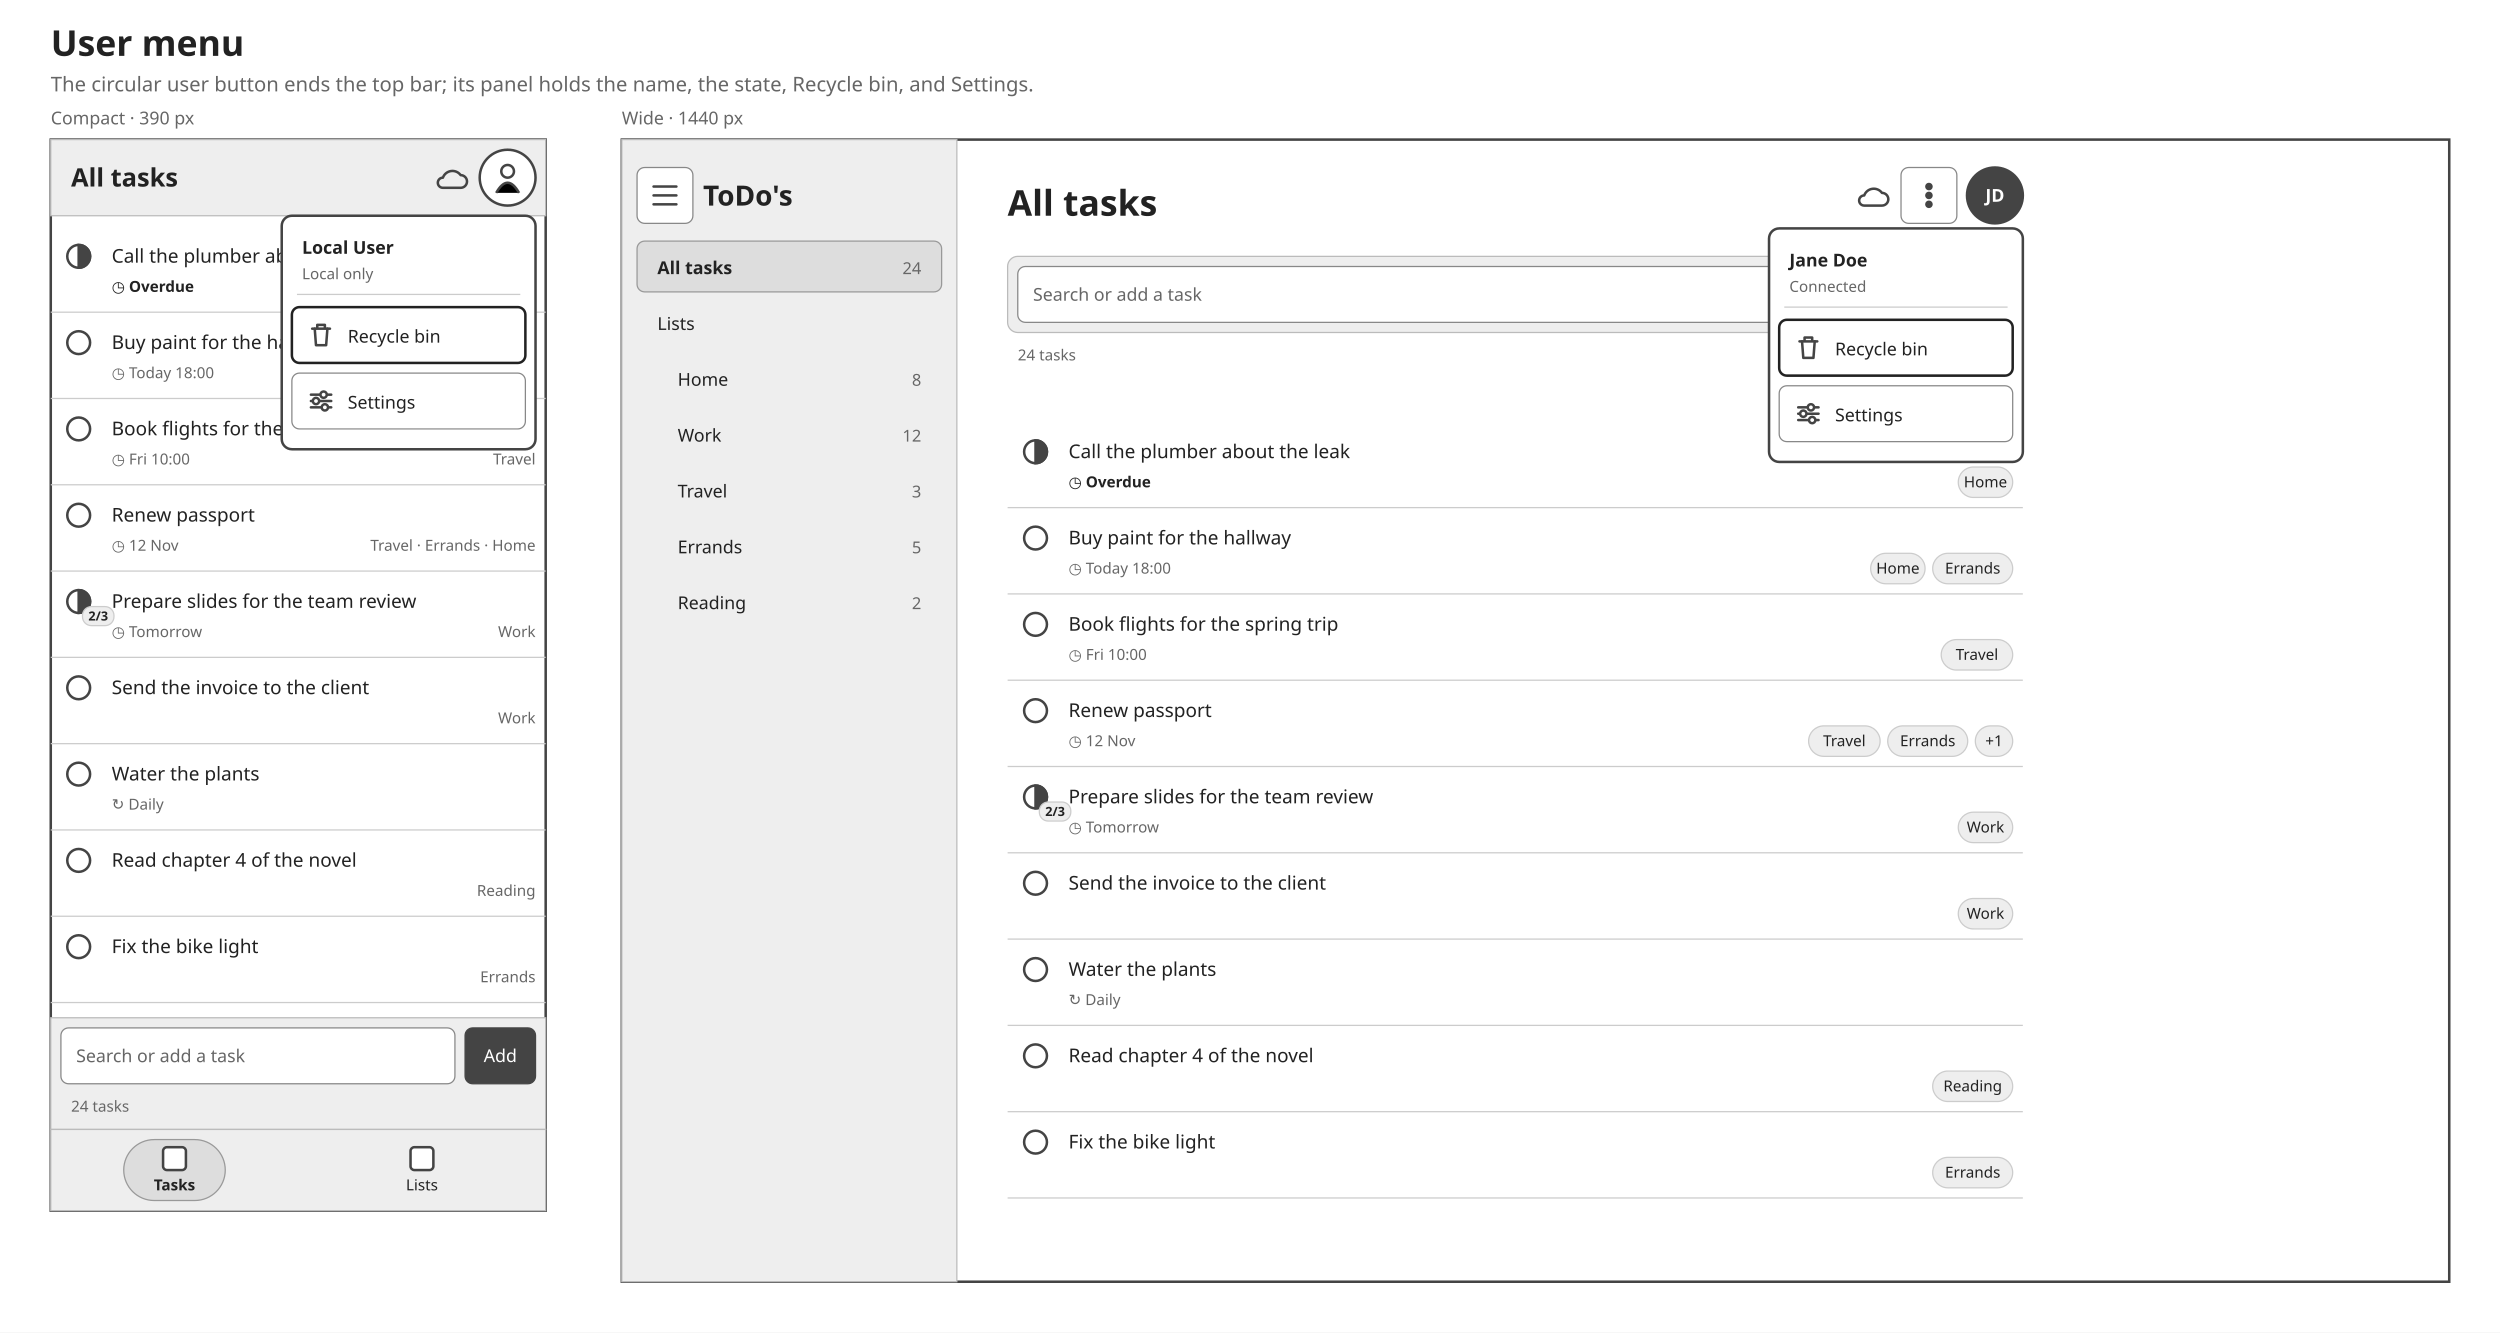
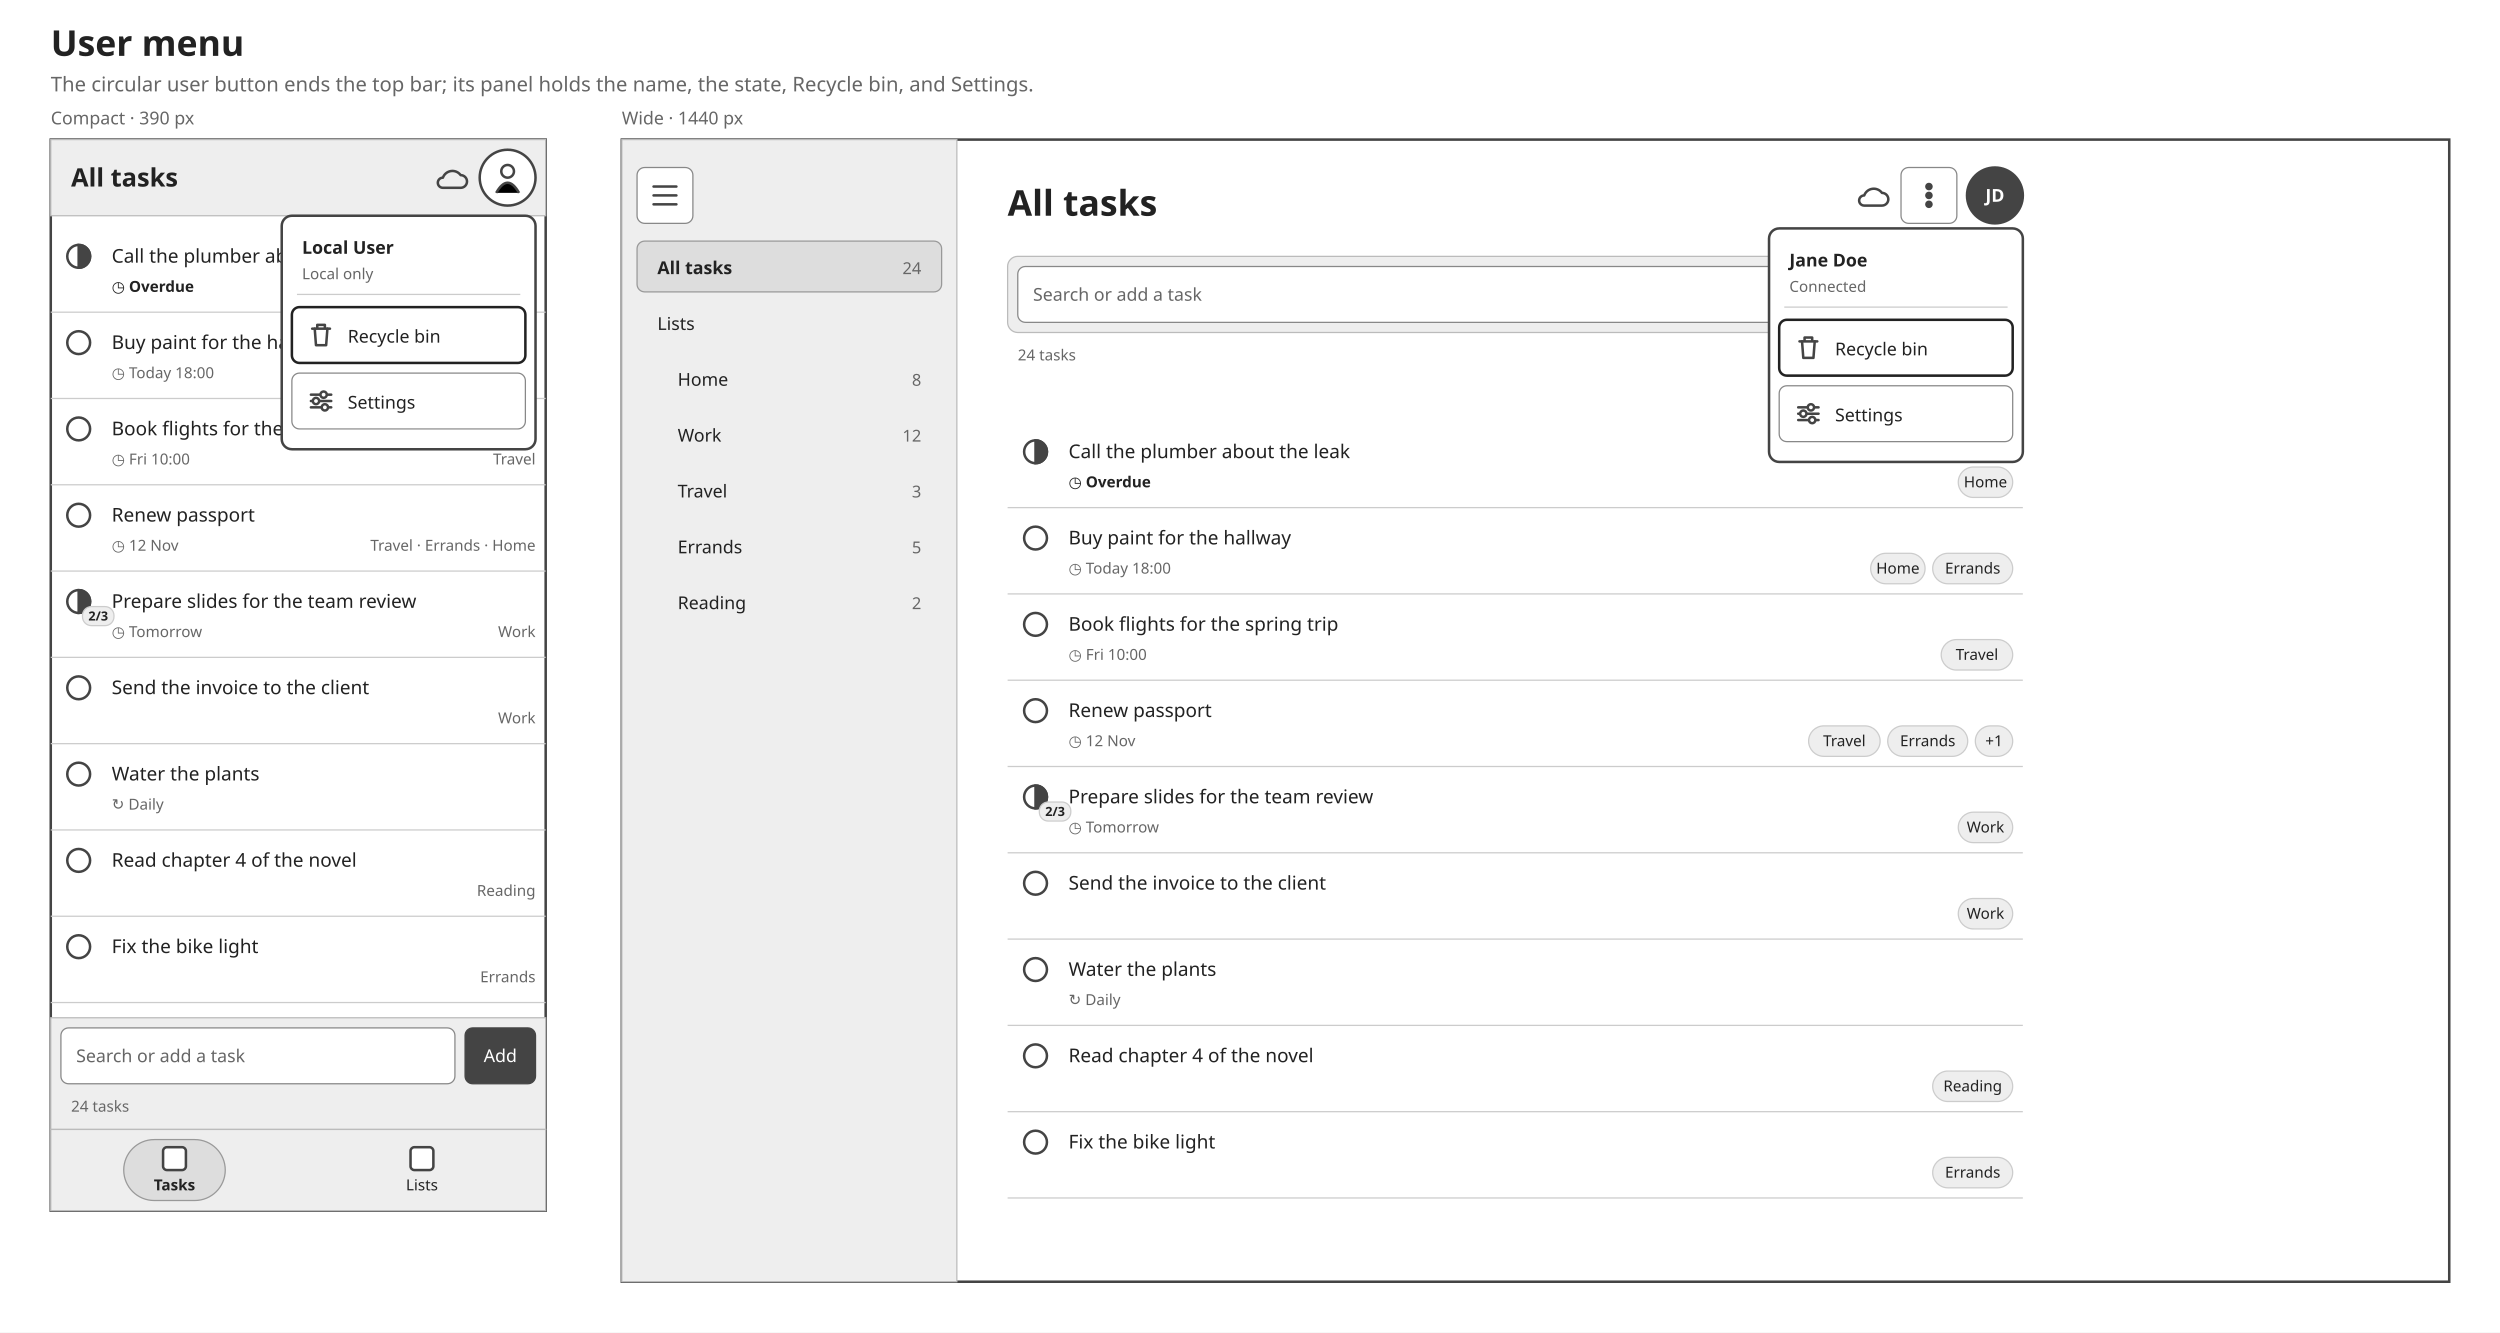
<svg xmlns="http://www.w3.org/2000/svg" width="1970" height="1050" viewBox="0 0 1970 1050">
  <style>
text { font-family: sans-serif; fill: #222222; }
.muted { fill: #666666; }
.on-primary { fill: #ffffff; }
.bold { font-weight: bold; }
rect.frame { fill: #ffffff; stroke: #444444; stroke-width: 2; }
.bar { fill: #eeeeee; stroke: #bbbbbb; }
.box { fill: #f5f5f5; stroke: #bbbbbb; }
.control { fill: #ffffff; stroke: #888888; }
.disabled { fill: #f5f5f5; stroke: #cccccc; }
.primary { fill: #444444; stroke: #444444; }
.selected { fill: #dddddd; stroke: #999999; }
.chip { fill: #eeeeee; stroke: #cccccc; }
.signal { fill: #ffffff; stroke: #222222; stroke-width: 2; }
.scrim { fill: #888888; fill-opacity: 0.5; }
.rule { stroke: #cccccc; }
.drop { stroke: #222222; stroke-width: 3; }
.icon { fill: #ffffff; stroke: #444444; stroke-width: 2; }
.icon-fill { fill: #444444; stroke: #444444; stroke-width: 2; }
.icon-mark { fill: none; stroke: #ffffff; stroke-width: 2; }
.icon-line { stroke: #444444; stroke-width: 2; }
.icon-line-open { fill: none; stroke: #444444; stroke-width: 2; stroke-linecap: round; stroke-linejoin: round; }
.tooltip { fill: #222222; stroke: #222222; }
  </style>
  <rect x="0" y="0" width="1970" height="1050" fill="#ffffff" />
  <text x="40" y="44" font-size="28" class="bold">User menu</text>
  <text x="40" y="72" font-size="16" class="muted">The circular user button ends the top bar; its panel holds the name, the state, Recycle bin, and Settings.</text>
  <text x="40" y="98" font-size="14" class="muted">Compact · 390 px</text>
  <text x="490" y="98" font-size="14" class="muted">Wide · 1440 px</text>
  <g class="frame" data-width="390" data-height="844" transform="translate(40 110)">
    <rect x="0" y="0" width="390" height="844" rx="0" class="frame" />
    <rect x="0" y="0" width="390" height="60" rx="0" class="bar" />
    <circle cx="360" cy="30" r="22" class="icon" />
    <circle cx="360" cy="25" r="5" class="icon" />
    <path d="M 351 42 Q 360 26 369 42" class="icon-line" />
    <path d="M 309 38 H 323 A 5 5 0 0 0 323 28 A 8 8 0 0 0 309 30 A 4 4 0 0 0 309 38 Z" class="icon-line-open" />
    <text x="16" y="37" font-size="20" class="bold">All tasks</text>
    <line x1="0" y1="136" x2="390" y2="136" class="rule" />
    <circle cx="22" cy="92" r="9" class="icon" />
    <path d="M22 83 A9 9 0 0 1 22 101 Z" class="icon-fill" />
    <text x="48" y="97" font-size="15">Call the plumber about the leak</text>
    <text x="48" y="120" font-size="12" class="bold">◷ Overdue</text>
    <text x="382" y="120" font-size="12" class="muted" text-anchor="end">Home</text>
    <line x1="0" y1="204" x2="390" y2="204" class="rule" />
    <circle cx="22" cy="160" r="9" class="icon" />
    <text x="48" y="165" font-size="15">Buy paint for the hallway</text>
    <text x="48" y="188" font-size="12" class="muted">◷ Today 18:00</text>
    <text x="382" y="188" font-size="12" class="muted" text-anchor="end">Home · Errands</text>
    <line x1="0" y1="272" x2="390" y2="272" class="rule" />
    <circle cx="22" cy="228" r="9" class="icon" />
    <text x="48" y="233" font-size="15">Book flights for the spring trip</text>
    <text x="48" y="256" font-size="12" class="muted">◷ Fri 10:00</text>
    <text x="382" y="256" font-size="12" class="muted" text-anchor="end">Travel</text>
    <line x1="0" y1="340" x2="390" y2="340" class="rule" />
    <circle cx="22" cy="296" r="9" class="icon" />
    <text x="48" y="301" font-size="15">Renew passport</text>
    <text x="48" y="324" font-size="12" class="muted">◷ 12 Nov</text>
    <text x="382" y="324" font-size="12" class="muted" text-anchor="end">Travel · Errands · Home</text>
    <line x1="0" y1="408" x2="390" y2="408" class="rule" />
    <circle cx="22" cy="364" r="9" class="icon" />
    <path d="M22 355 A9 9 0 0 1 22 373 Z" class="icon-fill" />
    <rect x="25" y="368" width="24.8" height="15" rx="7" class="chip" />
    <text x="37.4" y="379" font-size="10" class="bold" text-anchor="middle">2/3</text>
    <text x="48" y="369" font-size="15">Prepare slides for the team review</text>
    <text x="48" y="392" font-size="12" class="muted">◷ Tomorrow</text>
    <text x="382" y="392" font-size="12" class="muted" text-anchor="end">Work</text>
    <line x1="0" y1="476" x2="390" y2="476" class="rule" />
    <circle cx="22" cy="432" r="9" class="icon" />
    <text x="48" y="437" font-size="15">Send the invoice to the client</text>
    <text x="382" y="460" font-size="12" class="muted" text-anchor="end">Work</text>
    <line x1="0" y1="544" x2="390" y2="544" class="rule" />
    <circle cx="22" cy="500" r="9" class="icon" />
    <text x="48" y="505" font-size="15">Water the plants</text>
    <text x="48" y="528" font-size="12" class="muted">↻ Daily</text>
    <line x1="0" y1="612" x2="390" y2="612" class="rule" />
    <circle cx="22" cy="568" r="9" class="icon" />
    <text x="48" y="573" font-size="15">Read chapter 4 of the novel</text>
    <text x="382" y="596" font-size="12" class="muted" text-anchor="end">Reading</text>
    <line x1="0" y1="680" x2="390" y2="680" class="rule" />
    <circle cx="22" cy="636" r="9" class="icon" />
    <text x="48" y="641" font-size="15">Fix the bike light</text>
    <text x="382" y="664" font-size="12" class="muted" text-anchor="end">Errands</text>
    <rect x="0" y="692" width="390" height="88" rx="0" class="bar" />
    <rect x="326.48" y="700" width="55.52" height="44" rx="6" class="primary" />
    <text x="354.24" y="726.9" font-size="14" class="on-primary" text-anchor="middle">Add</text>
    <rect x="8" y="700" width="310.48" height="44" rx="6" class="control" />
    <text x="20" y="727" font-size="14" class="muted">Search or add a task</text>
    <text x="16" y="766" font-size="12" class="muted">24 tasks</text>
    <rect x="0" y="780" width="390" height="64" rx="0" class="bar" />
    <rect x="57.5" y="788" width="80" height="48" rx="24" class="selected" />
    <rect x="88.5" y="794" width="18" height="18" rx="3" class="icon" />
    <text x="97.5" y="828" font-size="12" class="bold" text-anchor="middle">Tasks</text>
    <rect x="283.5" y="794" width="18" height="18" rx="3" class="icon" />
    <text x="292.5" y="828" font-size="12" text-anchor="middle">Lists</text>
    <rect x="182" y="60" width="200" height="184" rx="8" class="frame" />
    <text x="198" y="90" font-size="14" class="bold">Local User</text>
    <text x="198" y="110" font-size="12" class="muted">Local only</text>
    <line x1="194" y1="122" x2="370" y2="122" class="rule" />
    <rect x="190" y="132" width="184" height="44" rx="6" class="signal" />
    <path d="M 206 149 H 220 M 210 149 V 146 H 216 V 149" class="icon-line-open" />
    <path d="M 208 149 L 209 162 H 217 L 218 149" class="icon-line-open" />
    <text x="234" y="160" font-size="14">Recycle bin</text>
    <rect x="190" y="184" width="184" height="44" rx="6" class="control" />
    <path d="M 205 201 H 221" class="icon-line-open" />
    <circle cx="215" cy="201" r="2.5" class="icon" />
    <path d="M 205 206 H 221" class="icon-line-open" />
    <circle cx="209" cy="206" r="2.5" class="icon" />
    <path d="M 205 211 H 221" class="icon-line-open" />
    <circle cx="216" cy="211" r="2.5" class="icon" />
    <text x="234" y="212" font-size="14">Settings</text>
  </g>
  <g class="frame" data-width="1440" data-height="900" transform="translate(490 110)">
    <rect x="0" y="0" width="1440" height="900" rx="0" class="frame" />
    <rect x="0" y="0" width="264" height="900" rx="0" class="bar" />
    <rect x="12" y="22" width="44" height="44" rx="6" class="control" />
    <path d="M 25 37 H 43" class="icon-line-open" />
    <path d="M 25 44 H 43" class="icon-line-open" />
    <path d="M 25 51 H 43" class="icon-line-open" />
-     <text x="64" y="52" font-size="22" class="bold">ToDo's</text>
    <rect x="12" y="80" width="240" height="40" rx="6" class="selected" />
    <text x="28" y="106" font-size="14" class="bold">All tasks</text>
    <text x="236" y="106" font-size="13" class="muted" text-anchor="end">24</text>
    <text x="28" y="150" font-size="14">Lists</text>
    <text x="44" y="194" font-size="14">Home</text>
    <text x="236" y="194" font-size="13" class="muted" text-anchor="end">8</text>
    <text x="44" y="238" font-size="14">Work</text>
    <text x="236" y="238" font-size="13" class="muted" text-anchor="end">12</text>
    <text x="44" y="282" font-size="14">Travel</text>
    <text x="236" y="282" font-size="13" class="muted" text-anchor="end">3</text>
    <text x="44" y="326" font-size="14">Errands</text>
    <text x="236" y="326" font-size="13" class="muted" text-anchor="end">5</text>
    <text x="44" y="370" font-size="14">Reading</text>
    <text x="236" y="370" font-size="13" class="muted" text-anchor="end">2</text>
    <circle cx="1082" cy="44" r="22" class="icon-fill" />
    <text x="1082" y="49" font-size="14" class="on-primary bold" text-anchor="middle">JD</text>
    <path d="M 979 52 H 993 A 5 5 0 0 0 993 42 A 8 8 0 0 0 979 44 A 4 4 0 0 0 979 52 Z" class="icon-line-open" />
    <rect x="1008" y="22" width="44" height="44" rx="6" class="control" />
    <circle cx="1030" cy="37" r="2" class="icon-fill" />
    <circle cx="1030" cy="44" r="2" class="icon-fill" />
    <circle cx="1030" cy="51" r="2" class="icon-fill" />
    <text x="304" y="60" font-size="28" class="bold">All tasks</text>
    <rect x="304" y="92" width="800" height="60" rx="8" class="bar" />
    <rect x="1040.48" y="100" width="55.52" height="44" rx="6" class="primary" />
    <text x="1068.24" y="126.9" font-size="14" class="on-primary" text-anchor="middle">Add</text>
    <rect x="312" y="100" width="720.48" height="44" rx="6" class="control" />
    <text x="324" y="127" font-size="14" class="muted">Search or add a task</text>
    <text x="312" y="174" font-size="12" class="muted">24 tasks</text>
    <line x1="304" y1="290" x2="1104" y2="290" class="rule" />
    <circle cx="326" cy="246" r="9" class="icon" />
    <path d="M326 237 A9 9 0 0 1 326 255 Z" class="icon-fill" />
    <text x="352" y="251" font-size="15">Call the plumber about the leak</text>
    <text x="352" y="274" font-size="12" class="bold">◷ Overdue</text>
    <rect x="1053.12" y="258" width="42.88" height="24" rx="12" class="chip" />
    <text x="1074.56" y="274" font-size="12" text-anchor="middle">Home</text>
    <line x1="304" y1="358" x2="1104" y2="358" class="rule" />
    <circle cx="326" cy="314" r="9" class="icon" />
    <text x="352" y="319" font-size="15">Buy paint for the hallway</text>
    <text x="352" y="342" font-size="12" class="muted">◷ Today 18:00</text>
    <rect x="1032.96" y="326" width="63.04" height="24" rx="12" class="chip" />
    <text x="1064.48" y="342" font-size="12" text-anchor="middle">Errands</text>
    <rect x="984.08" y="326" width="42.88" height="24" rx="12" class="chip" />
    <text x="1005.52" y="342" font-size="12" text-anchor="middle">Home</text>
    <line x1="304" y1="426" x2="1104" y2="426" class="rule" />
    <circle cx="326" cy="382" r="9" class="icon" />
    <text x="352" y="387" font-size="15">Book flights for the spring trip</text>
    <text x="352" y="410" font-size="12" class="muted">◷ Fri 10:00</text>
    <rect x="1039.68" y="394" width="56.32" height="24" rx="12" class="chip" />
    <text x="1067.84" y="410" font-size="12" text-anchor="middle">Travel</text>
    <line x1="304" y1="494" x2="1104" y2="494" class="rule" />
    <circle cx="326" cy="450" r="9" class="icon" />
    <text x="352" y="455" font-size="15">Renew passport</text>
    <text x="352" y="478" font-size="12" class="muted">◷ 12 Nov</text>
    <rect x="1066.56" y="462" width="29.44" height="24" rx="12" class="chip" />
    <text x="1081.28" y="478" font-size="12" text-anchor="middle">+1</text>
    <rect x="997.52" y="462" width="63.04" height="24" rx="12" class="chip" />
    <text x="1029.04" y="478" font-size="12" text-anchor="middle">Errands</text>
    <rect x="935.2" y="462" width="56.32" height="24" rx="12" class="chip" />
    <text x="963.36" y="478" font-size="12" text-anchor="middle">Travel</text>
    <line x1="304" y1="562" x2="1104" y2="562" class="rule" />
    <circle cx="326" cy="518" r="9" class="icon" />
    <path d="M326 509 A9 9 0 0 1 326 527 Z" class="icon-fill" />
    <rect x="329" y="522" width="24.8" height="15" rx="7" class="chip" />
    <text x="341.4" y="533" font-size="10" class="bold" text-anchor="middle">2/3</text>
    <text x="352" y="523" font-size="15">Prepare slides for the team review</text>
    <text x="352" y="546" font-size="12" class="muted">◷ Tomorrow</text>
    <rect x="1053.12" y="530" width="42.88" height="24" rx="12" class="chip" />
    <text x="1074.56" y="546" font-size="12" text-anchor="middle">Work</text>
    <line x1="304" y1="630" x2="1104" y2="630" class="rule" />
    <circle cx="326" cy="586" r="9" class="icon" />
    <text x="352" y="591" font-size="15">Send the invoice to the client</text>
    <rect x="1053.12" y="598" width="42.88" height="24" rx="12" class="chip" />
    <text x="1074.56" y="614" font-size="12" text-anchor="middle">Work</text>
    <line x1="304" y1="698" x2="1104" y2="698" class="rule" />
    <circle cx="326" cy="654" r="9" class="icon" />
    <text x="352" y="659" font-size="15">Water the plants</text>
    <text x="352" y="682" font-size="12" class="muted">↻ Daily</text>
    <line x1="304" y1="766" x2="1104" y2="766" class="rule" />
    <circle cx="326" cy="722" r="9" class="icon" />
    <text x="352" y="727" font-size="15">Read chapter 4 of the novel</text>
    <rect x="1032.96" y="734" width="63.04" height="24" rx="12" class="chip" />
    <text x="1064.48" y="750" font-size="12" text-anchor="middle">Reading</text>
    <line x1="304" y1="834" x2="1104" y2="834" class="rule" />
    <circle cx="326" cy="790" r="9" class="icon" />
    <text x="352" y="795" font-size="15">Fix the bike light</text>
    <rect x="1032.96" y="802" width="63.04" height="24" rx="12" class="chip" />
    <text x="1064.48" y="818" font-size="12" text-anchor="middle">Errands</text>
    <rect x="904" y="70" width="200" height="184" rx="8" class="frame" />
    <text x="920" y="100" font-size="14" class="bold">Jane Doe</text>
    <text x="920" y="120" font-size="12" class="muted">Connected</text>
    <line x1="916" y1="132" x2="1092" y2="132" class="rule" />
    <rect x="912" y="142" width="184" height="44" rx="6" class="signal" />
    <path d="M 928 159 H 942 M 932 159 V 156 H 938 V 159" class="icon-line-open" />
    <path d="M 930 159 L 931 172 H 939 L 940 159" class="icon-line-open" />
    <text x="956" y="170" font-size="14">Recycle bin</text>
    <rect x="912" y="194" width="184" height="44" rx="6" class="control" />
    <path d="M 927 211 H 943" class="icon-line-open" />
    <circle cx="937" cy="211" r="2.5" class="icon" />
    <path d="M 927 216 H 943" class="icon-line-open" />
    <circle cx="931" cy="216" r="2.5" class="icon" />
    <path d="M 927 221 H 943" class="icon-line-open" />
    <circle cx="938" cy="221" r="2.5" class="icon" />
    <text x="956" y="222" font-size="14">Settings</text>
  </g>
</svg>
